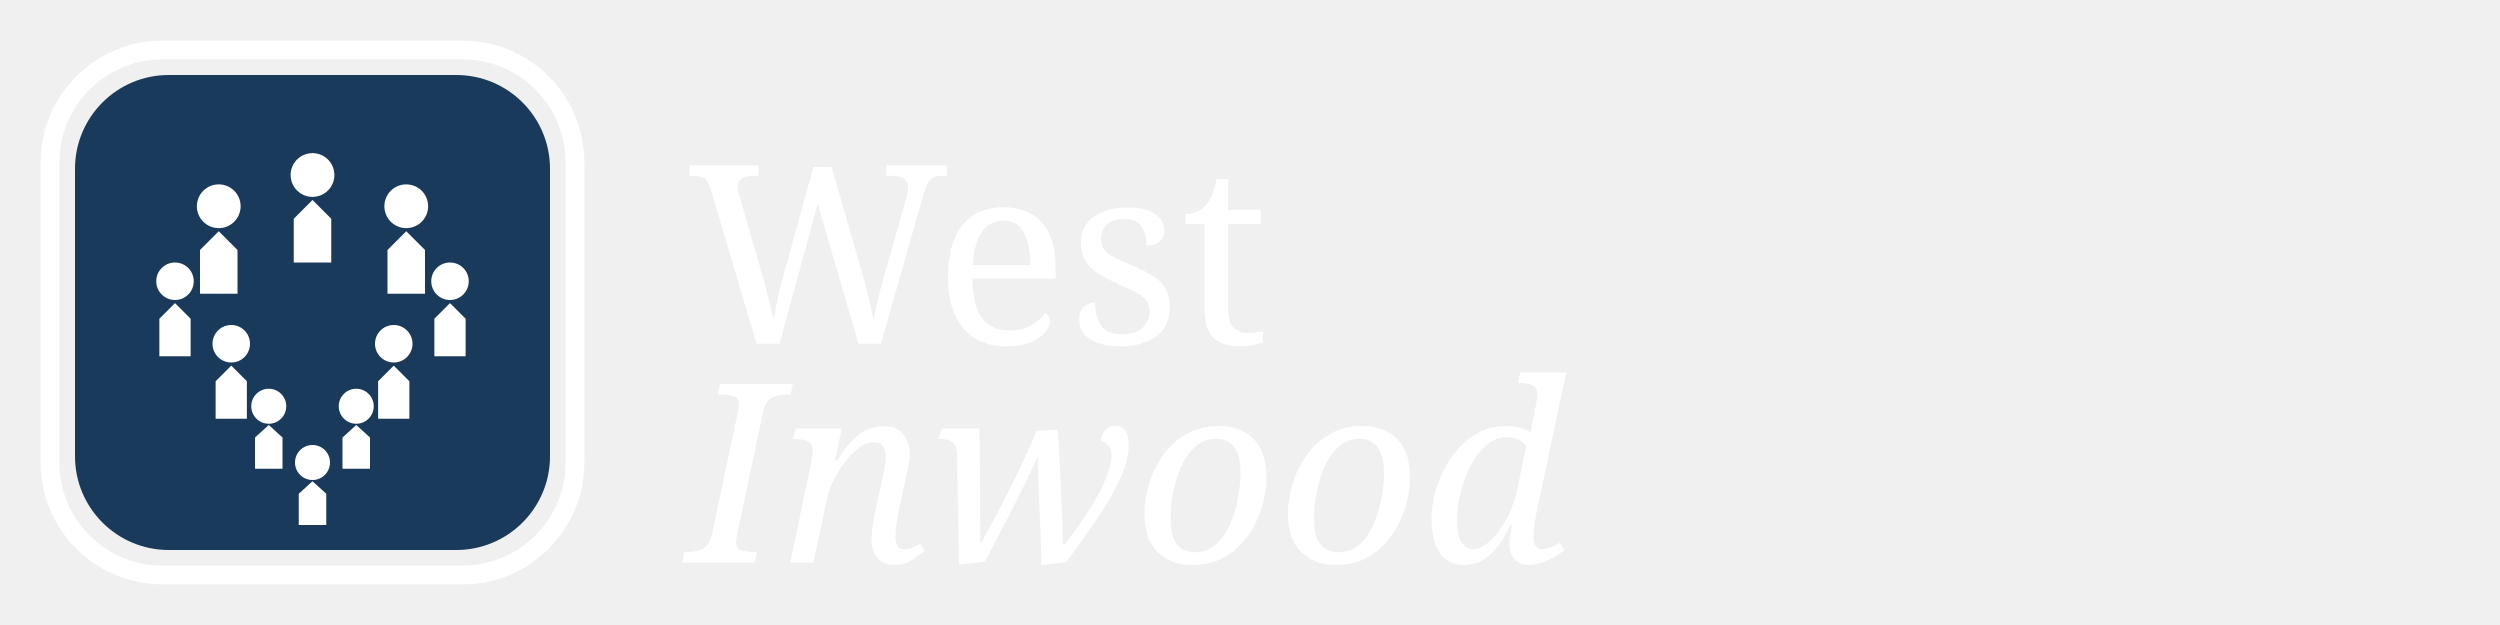
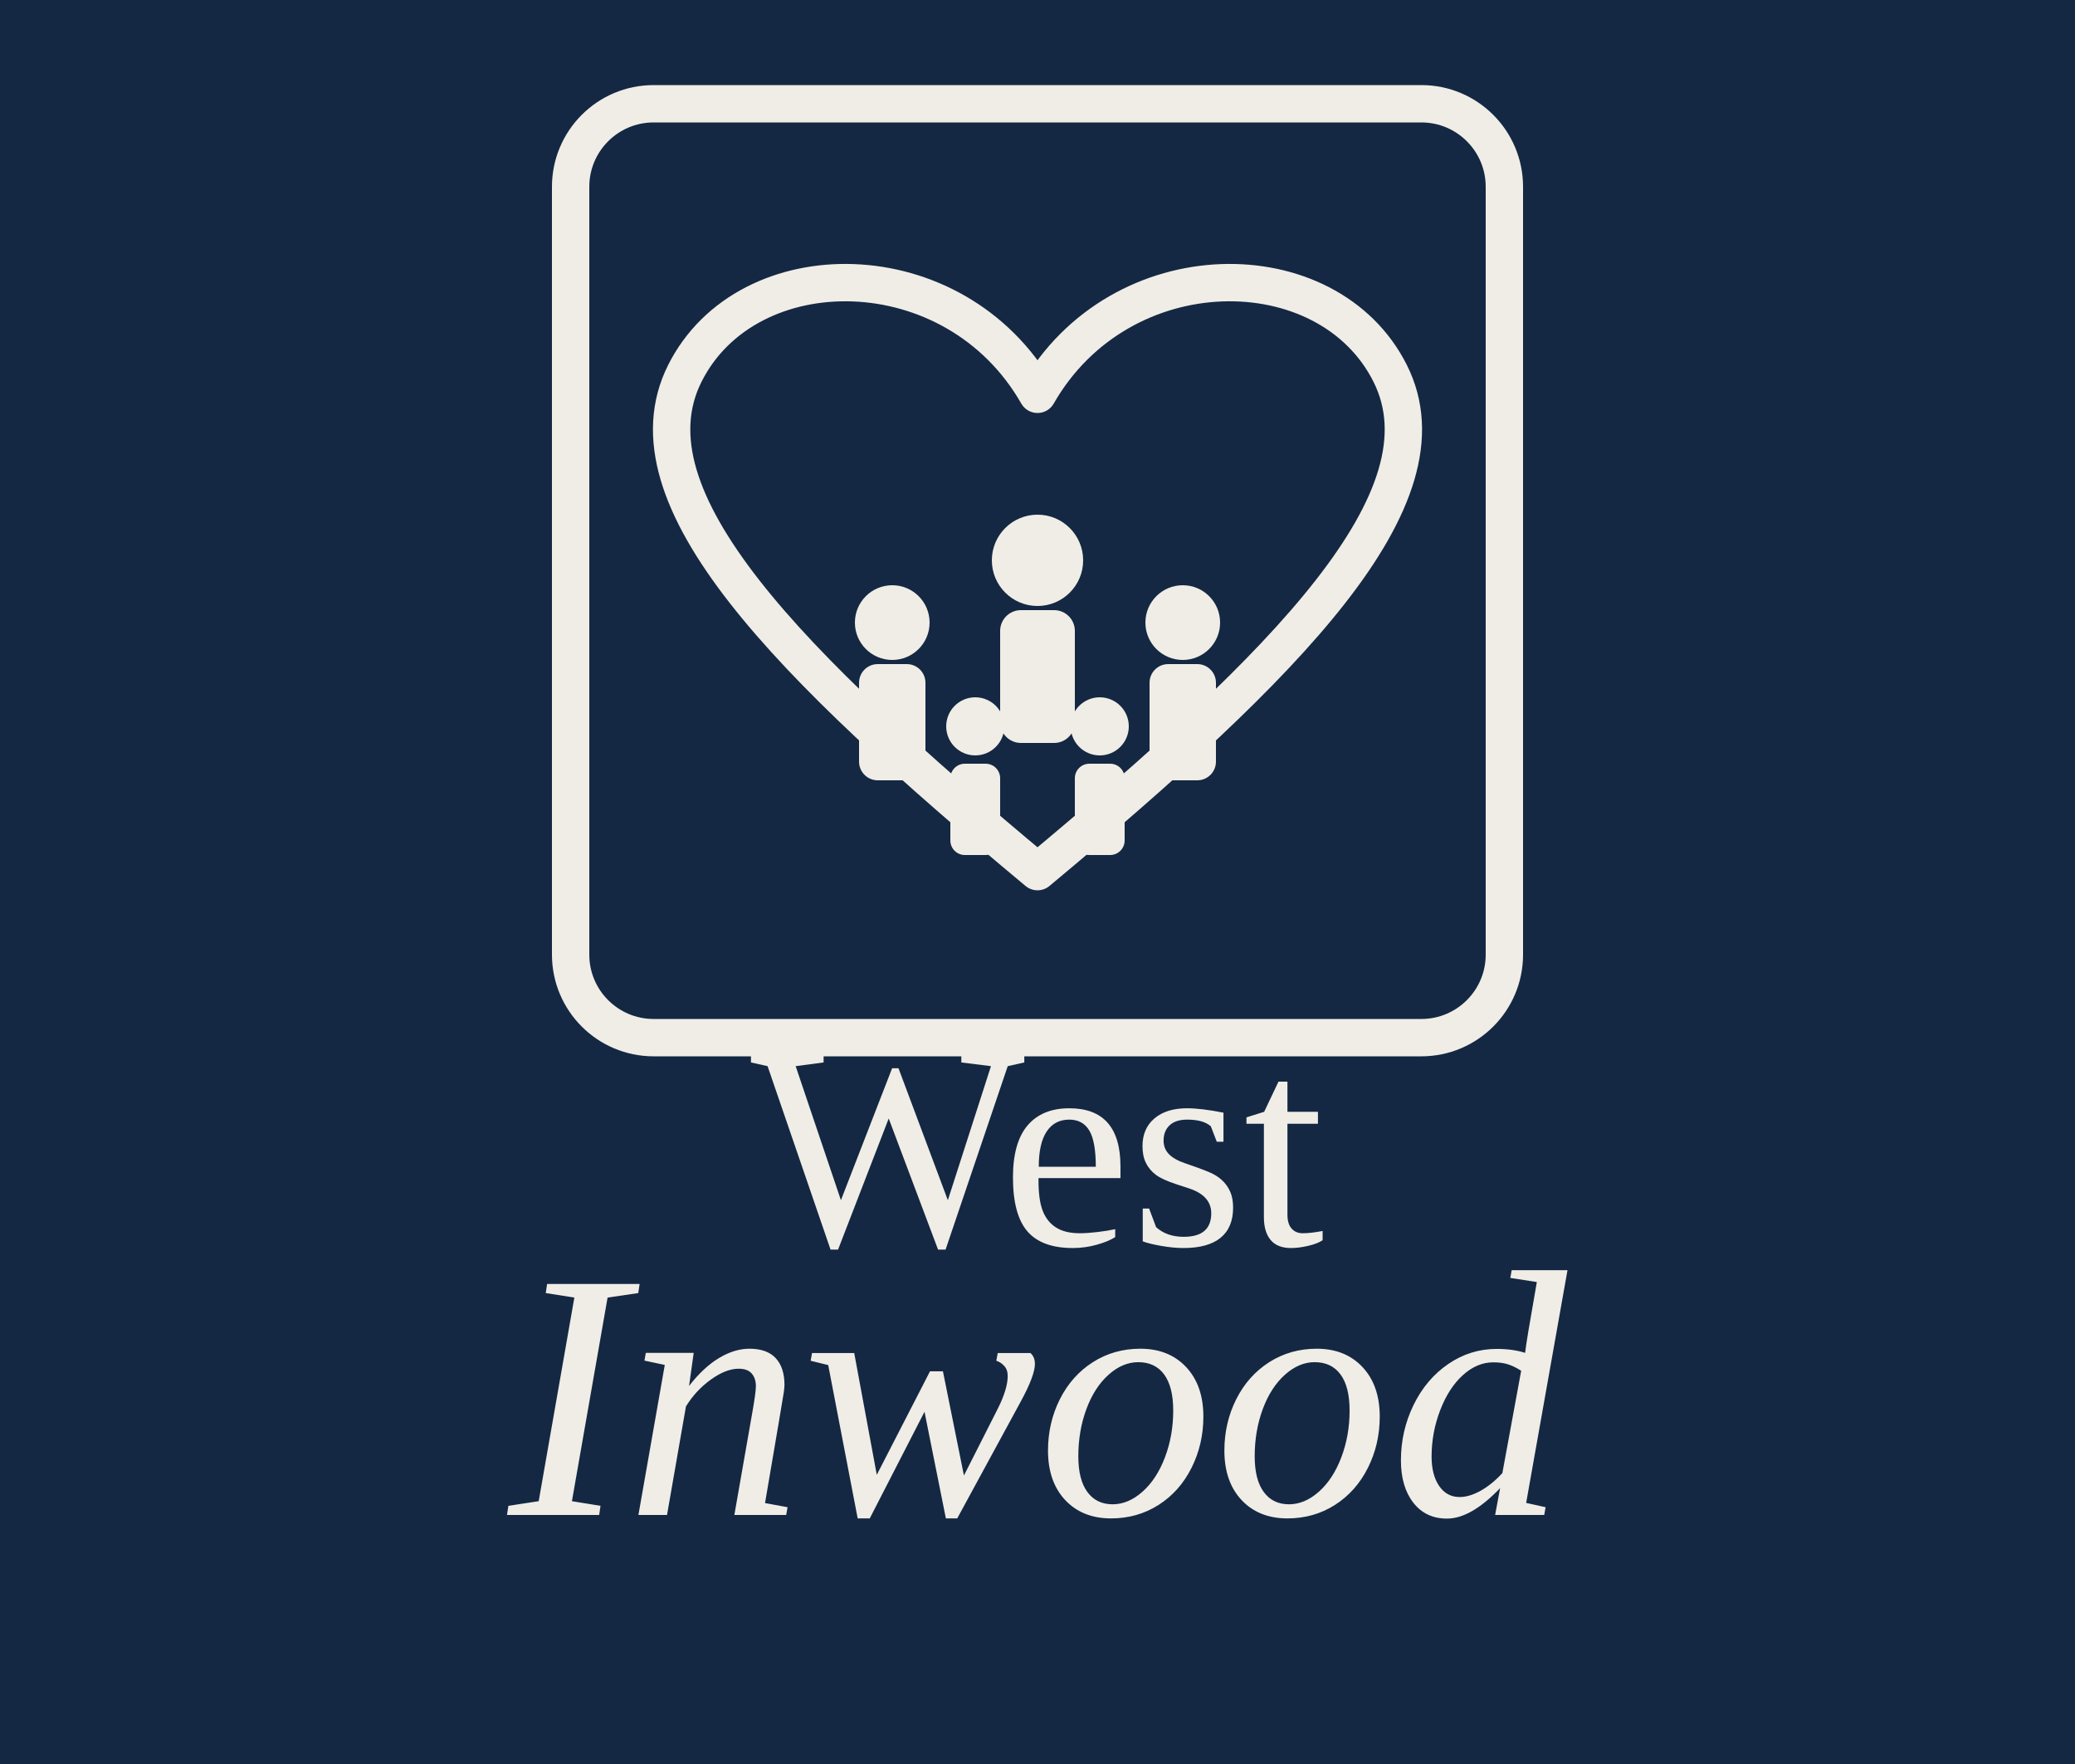
- <svg xmlns="http://www.w3.org/2000/svg" height="100" viewBox="0 0 400 100">
-   <g>
-     <rect x="8" y="8" width="84" height="84" rx="18" ry="18" fill="none" stroke="white" stroke-width="3" />
-     <rect x="12" y="12" width="76" height="76" rx="15" ry="15" fill="#1a3a5c" />
-     <g fill="white">
-       <circle cx="50" cy="28" r="3.5" />
-       <path d="M 50 32 L 47 35 L 47 42 L 53 42 L 53 35 Z" />
-       <circle cx="35" cy="33" r="3.5" />
-       <path d="M 35 37 L 32 40 L 32 47 L 38 47 L 38 40 Z" />
-       <circle cx="65" cy="33" r="3.5" />
-       <path d="M 65 37 L 62 40 L 62 47 L 68 47 L 68 40 Z" />
-       <circle cx="28" cy="45" r="3" />
-       <path d="M 28 48.5 L 25.5 51 L 25.5 57 L 30.5 57 L 30.5 51 Z" />
-       <circle cx="72" cy="45" r="3" />
-       <path d="M 72 48.5 L 69.5 51 L 69.5 57 L 74.5 57 L 74.5 51 Z" />
-       <circle cx="37" cy="55" r="3" />
-       <path d="M 37 58.5 L 34.5 61 L 34.5 67 L 39.5 67 L 39.5 61 Z" />
-       <circle cx="63" cy="55" r="3" />
-       <path d="M 63 58.5 L 60.5 61 L 60.5 67 L 65.5 67 L 65.5 61 Z" />
-       <circle cx="43" cy="65" r="2.8" />
-       <path d="M 43 68 L 40.8 70 L 40.8 75 L 45.2 75 L 45.2 70 Z" />
-       <circle cx="57" cy="65" r="2.8" />
-       <path d="M 57 68 L 54.8 70 L 54.8 75 L 59.2 75 L 59.2 70 Z" />
-       <circle cx="50" cy="74" r="2.8" />
-       <path d="M 50 77 L 47.8 79 L 47.8 84 L 52.2 84 L 52.2 79 Z" />
-     </g>
+ <svg xmlns="http://www.w3.org/2000/svg" viewBox="0 0 1000 850" width="1000" height="850" role="img" aria-label="West Inwood logo">
+   <defs>
+     <style>
+       .bg { fill: #142843; }        /* deep navy background */
+       .mark { fill: none; stroke: #F0EDE6; stroke-width: 18; stroke-linecap: round; stroke-linejoin: round; } 
+       .accent { fill: #F0EDE6; }    /* light cream for shapes and text */
+       .title { fill: #F0EDE6; font-family: "Garamond", "Times New Roman", Georgia, serif; text-anchor: middle; }
+     </style>
+   </defs>
+   <rect class="bg" x="0" y="0" width="1000" height="850" />
+   <rect x="275" y="50" width="450" height="450" rx="40" ry="40" class="mark" />
+   <path class="mark" d="M500 190                        C460 120, 360 120, 330 180                        C300 240, 380 320, 500 420                        C620 320, 700 240, 670 180                        C640 120, 540 120, 500 190 Z" fill="none" />
+   <g transform="translate(0,-30)" stroke-linecap="round" stroke-linejoin="round">
+     <circle cx="500" cy="300" r="22" class="accent" />
+     <rect x="482" y="324" width="36" height="64" rx="10" ry="10" class="accent" />
+     <circle cx="430" cy="330" r="18" class="accent" />
+     <rect x="414" y="350" width="32" height="56" rx="9" ry="9" class="accent" />
+     <circle cx="570" cy="330" r="18" class="accent" />
+     <rect x="554" y="350" width="32" height="56" rx="9" ry="9" class="accent" />
+     <circle cx="470" cy="380" r="14" class="accent" />
+     <rect x="458" y="398" width="24" height="44" rx="7" ry="7" class="accent" />
+     <circle cx="530" cy="380" r="14" class="accent" />
+     <rect x="518" y="398" width="24" height="44" rx="7" ry="7" class="accent" />
  </g>
-   <text x="110" y="55" font-family="Georgia, serif" font-size="40" font-weight="400" fill="white">West</text>
-   <text x="110" y="90" font-family="Georgia, serif" font-size="40" font-weight="400" font-style="italic" fill="white">Inwood</text>
+   <text x="500" y="600" class="title" font-size="140" font-weight="400">West</text>
+   <text x="500" y="730" class="title" font-size="170" font-style="italic">Inwood</text>
</svg>
